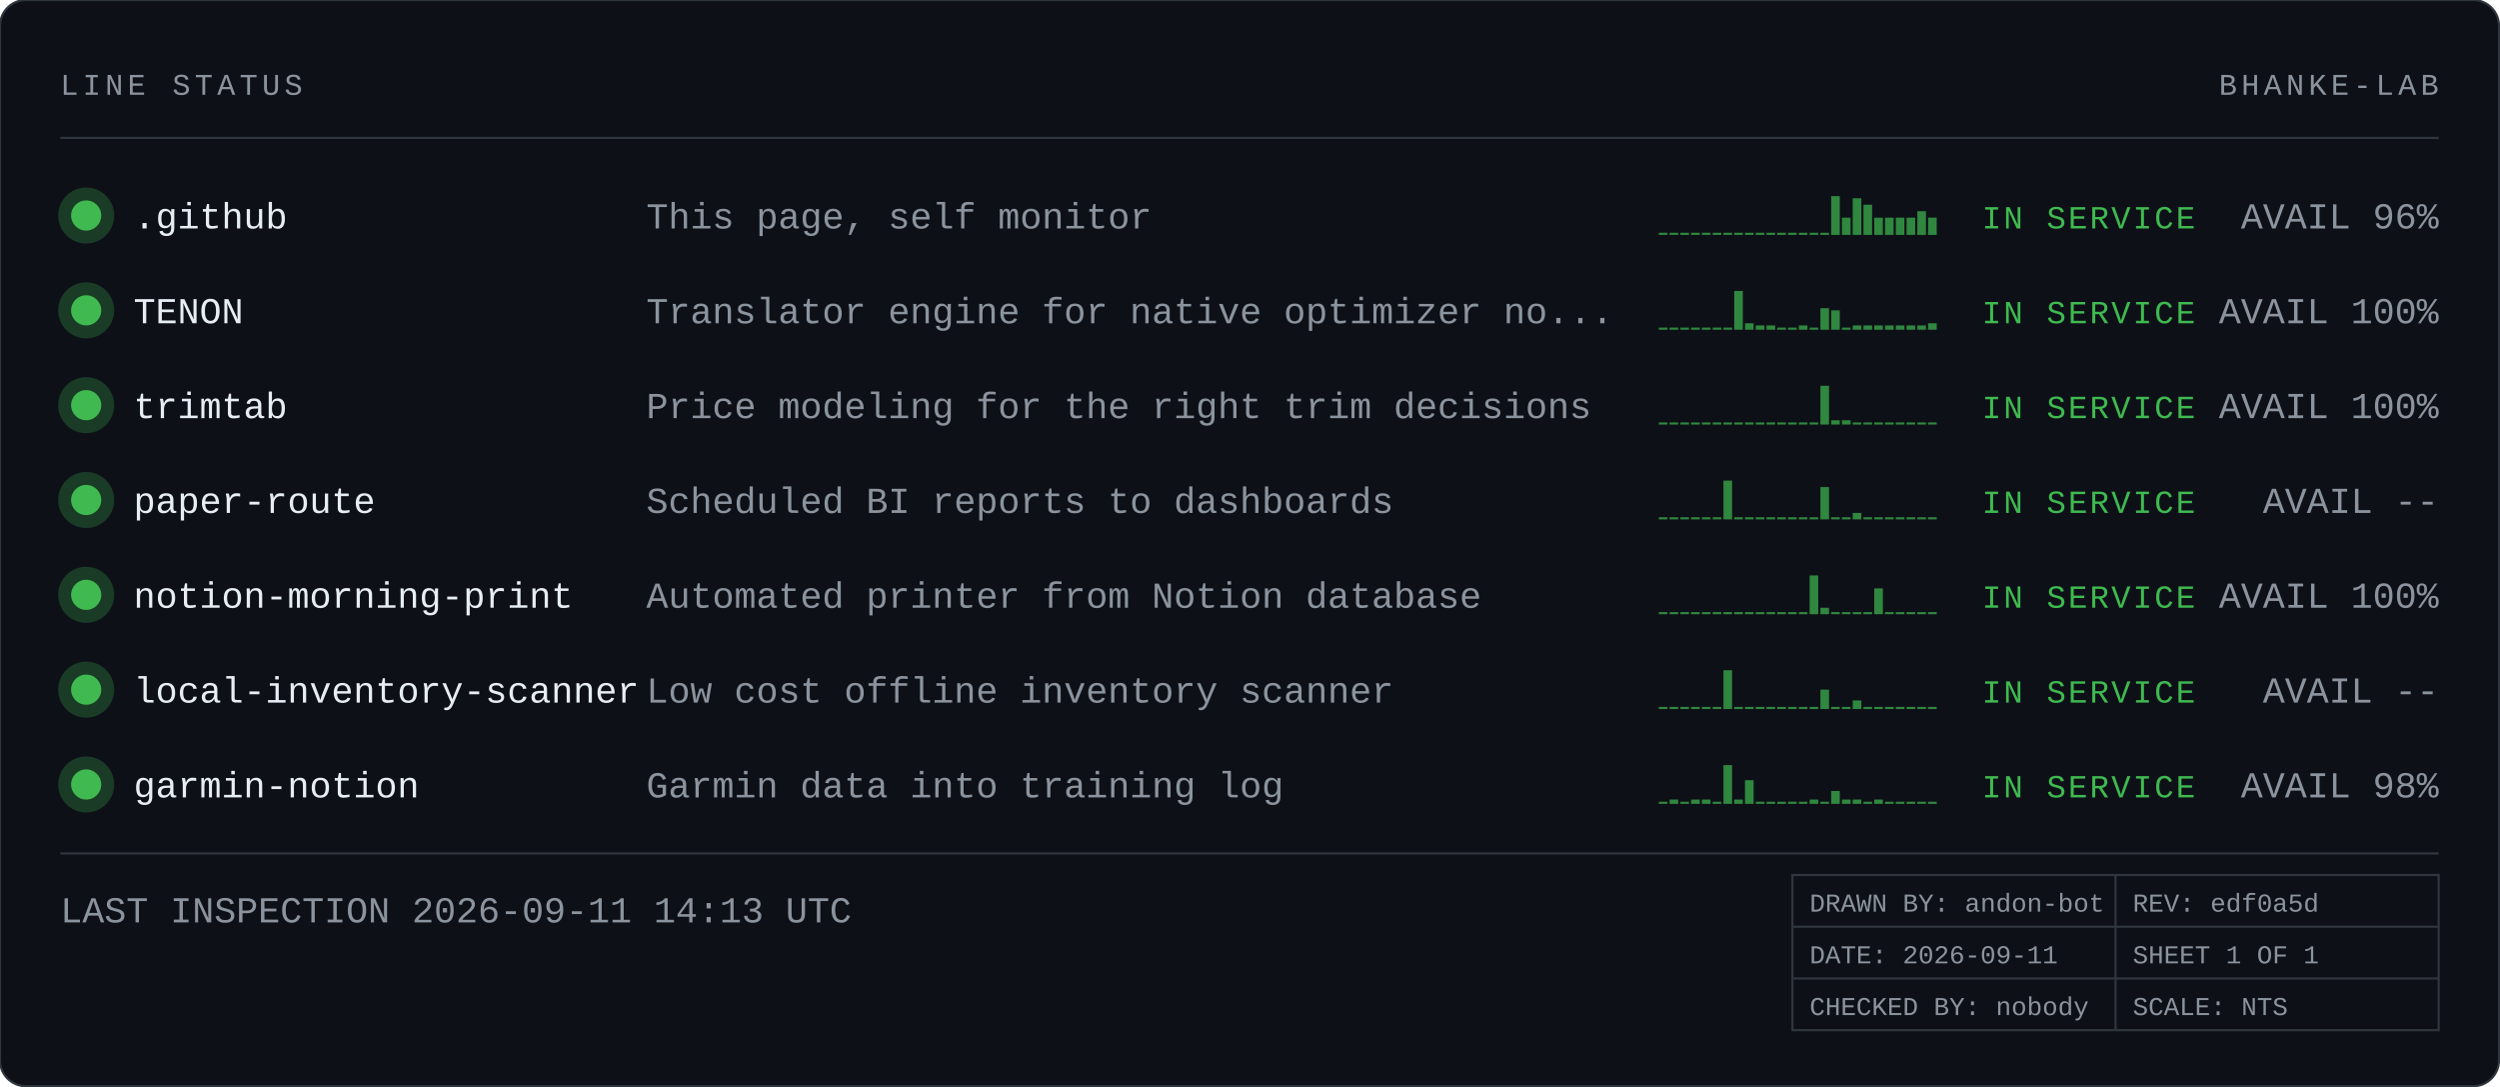
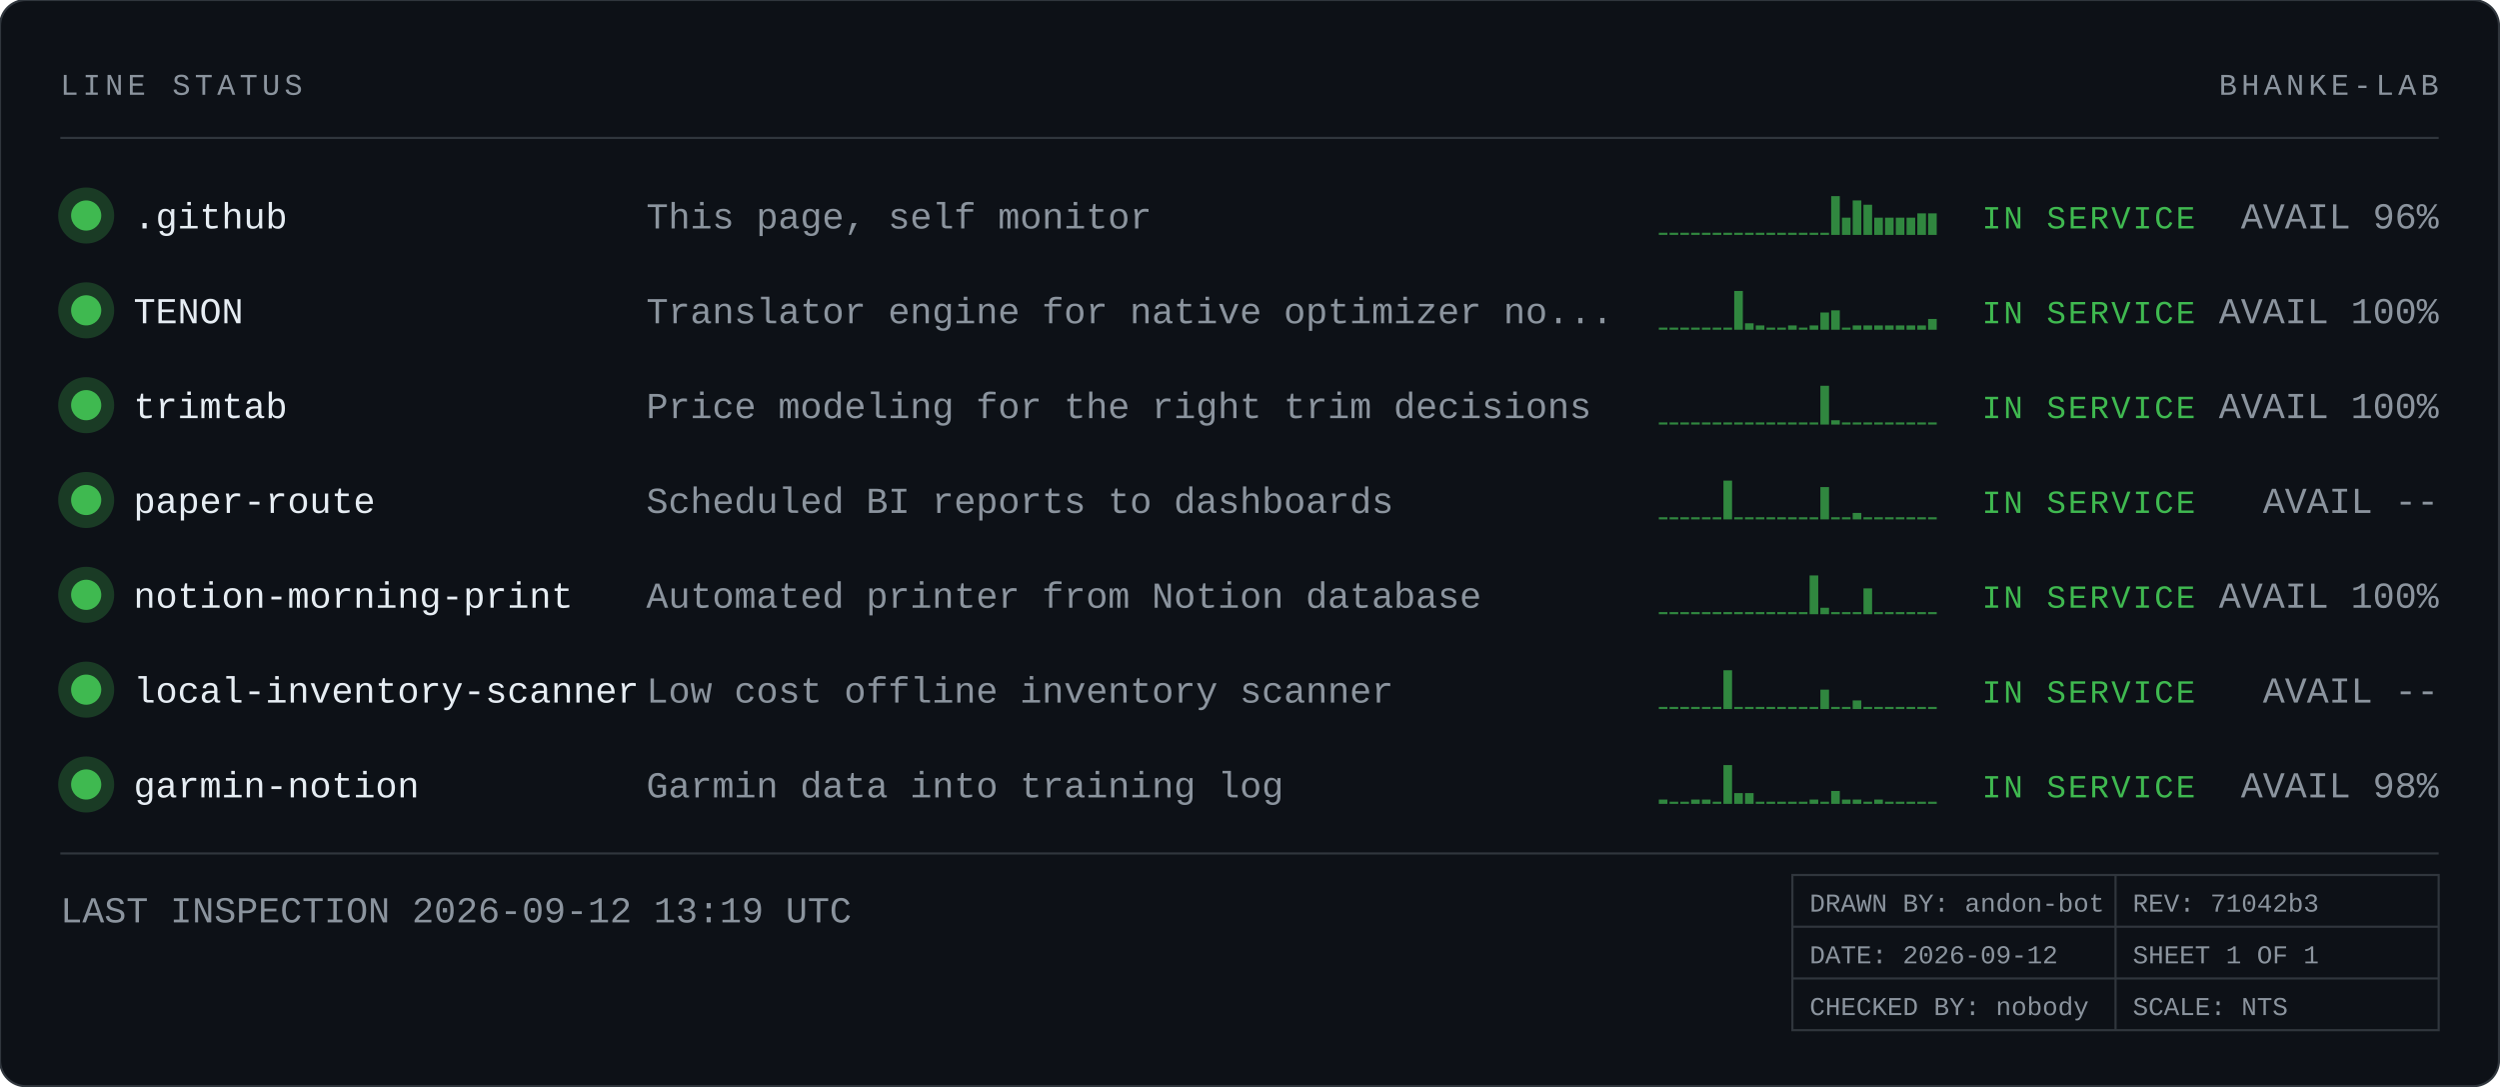
<svg xmlns="http://www.w3.org/2000/svg" width="1160" height="504" viewBox="0 0 1160 504" role="img" aria-label="Andon board">
  <style>
text { font-family: Consolas, 'Courier New', monospace; font-size: 17px; }
.hd { fill: #8b949e; font-size: 14px; letter-spacing: 2px; }
.name { fill: #e6edf3; }
.dim { fill: #8b949e; }
.st { font-size: 15px; letter-spacing: 1px; }
.tb { fill: #8b949e; font-size: 12px; }
</style>
  <rect x="0" y="0" width="1160" height="504" rx="12" fill="#0d1117" stroke="#30363d" />
  <text x="28" y="44" class="hd">LINE STATUS</text>
  <text x="1132" y="44" class="hd" text-anchor="end">BHANKE-LAB</text>
  <line x1="28" y1="64" x2="1132" y2="64" stroke="#30363d" />
  <circle cx="40" cy="100" r="13" fill="#3fb950" opacity="0.25" />
  <circle cx="40" cy="100" r="7" fill="#3fb950" />
  <text x="62" y="106" class="name">.github</text>
  <text x="300" y="106" class="dim">This page, self monitor</text>
  <rect x="770" y="108" width="4" height="1" fill="#3fb950" opacity="0.7" />
  <rect x="775" y="108" width="4" height="1" fill="#3fb950" opacity="0.7" />
  <rect x="780" y="108" width="4" height="1" fill="#3fb950" opacity="0.7" />
  <rect x="785" y="108" width="4" height="1" fill="#3fb950" opacity="0.7" />
  <rect x="790" y="108" width="4" height="1" fill="#3fb950" opacity="0.7" />
  <rect x="795" y="108" width="4" height="1" fill="#3fb950" opacity="0.7" />
  <rect x="800" y="108" width="4" height="1" fill="#3fb950" opacity="0.7" />
  <rect x="805" y="108" width="4" height="1" fill="#3fb950" opacity="0.7" />
  <rect x="810" y="108" width="4" height="1" fill="#3fb950" opacity="0.7" />
  <rect x="815" y="108" width="4" height="1" fill="#3fb950" opacity="0.7" />
  <rect x="820" y="108" width="4" height="1" fill="#3fb950" opacity="0.7" />
  <rect x="825" y="108" width="4" height="1" fill="#3fb950" opacity="0.7" />
  <rect x="830" y="108" width="4" height="1" fill="#3fb950" opacity="0.7" />
  <rect x="835" y="108" width="4" height="1" fill="#3fb950" opacity="0.7" />
  <rect x="840" y="108" width="4" height="1" fill="#3fb950" opacity="0.7" />
  <rect x="845" y="108" width="4" height="1" fill="#3fb950" opacity="0.7" />
  <rect x="850" y="91" width="4" height="18" fill="#3fb950" opacity="0.7" />
  <rect x="855" y="101" width="4" height="8" fill="#3fb950" opacity="0.7" />
-   <rect x="860" y="92" width="4" height="17" fill="#3fb950" opacity="0.7" />
+   <rect x="860" y="93" width="4" height="16" fill="#3fb950" opacity="0.7" />
  <rect x="865" y="95" width="4" height="14" fill="#3fb950" opacity="0.7" />
  <rect x="870" y="101" width="4" height="8" fill="#3fb950" opacity="0.7" />
  <rect x="875" y="101" width="4" height="8" fill="#3fb950" opacity="0.7" />
  <rect x="880" y="101" width="4" height="8" fill="#3fb950" opacity="0.7" />
  <rect x="885" y="101" width="4" height="8" fill="#3fb950" opacity="0.7" />
-   <rect x="890" y="98" width="4" height="11" fill="#3fb950" opacity="0.7" />
-   <rect x="895" y="101" width="4" height="8" fill="#3fb950" opacity="0.7" />
+   <rect x="890" y="99" width="4" height="10" fill="#3fb950" opacity="0.7" />
+   <rect x="895" y="99" width="4" height="10" fill="#3fb950" opacity="0.7" />
  <text x="920" y="106" class="st" fill="#3fb950">IN SERVICE</text>
  <text x="1132" y="106" class="dim" text-anchor="end">AVAIL 96%</text>
  <circle cx="40" cy="144" r="13" fill="#3fb950" opacity="0.25" />
  <circle cx="40" cy="144" r="7" fill="#3fb950" />
  <text x="62" y="150" class="name">TENON</text>
  <text x="300" y="150" class="dim">Translator engine for native optimizer no...</text>
  <rect x="770" y="152" width="4" height="1" fill="#3fb950" opacity="0.7" />
  <rect x="775" y="152" width="4" height="1" fill="#3fb950" opacity="0.7" />
  <rect x="780" y="152" width="4" height="1" fill="#3fb950" opacity="0.7" />
  <rect x="785" y="152" width="4" height="1" fill="#3fb950" opacity="0.7" />
  <rect x="790" y="152" width="4" height="1" fill="#3fb950" opacity="0.7" />
  <rect x="795" y="152" width="4" height="1" fill="#3fb950" opacity="0.7" />
  <rect x="800" y="152" width="4" height="1" fill="#3fb950" opacity="0.7" />
  <rect x="805" y="135" width="4" height="18" fill="#3fb950" opacity="0.7" />
  <rect x="810" y="150" width="4" height="3" fill="#3fb950" opacity="0.7" />
  <rect x="815" y="151" width="4" height="2" fill="#3fb950" opacity="0.7" />
-   <rect x="820" y="151" width="4" height="2" fill="#3fb950" opacity="0.7" />
+   <rect x="820" y="152" width="4" height="1" fill="#3fb950" opacity="0.7" />
  <rect x="825" y="152" width="4" height="1" fill="#3fb950" opacity="0.7" />
-   <rect x="830" y="152" width="4" height="1" fill="#3fb950" opacity="0.7" />
-   <rect x="835" y="151" width="4" height="2" fill="#3fb950" opacity="0.7" />
-   <rect x="840" y="152" width="4" height="1" fill="#3fb950" opacity="0.7" />
-   <rect x="845" y="143" width="4" height="10" fill="#3fb950" opacity="0.7" />
+   <rect x="830" y="151" width="4" height="2" fill="#3fb950" opacity="0.7" />
+   <rect x="835" y="152" width="4" height="1" fill="#3fb950" opacity="0.7" />
+   <rect x="840" y="151" width="4" height="2" fill="#3fb950" opacity="0.7" />
+   <rect x="845" y="145" width="4" height="8" fill="#3fb950" opacity="0.7" />
  <rect x="850" y="144" width="4" height="9" fill="#3fb950" opacity="0.7" />
  <rect x="855" y="152" width="4" height="1" fill="#3fb950" opacity="0.7" />
  <rect x="860" y="151" width="4" height="2" fill="#3fb950" opacity="0.7" />
  <rect x="865" y="151" width="4" height="2" fill="#3fb950" opacity="0.7" />
  <rect x="870" y="151" width="4" height="2" fill="#3fb950" opacity="0.7" />
  <rect x="875" y="151" width="4" height="2" fill="#3fb950" opacity="0.7" />
  <rect x="880" y="151" width="4" height="2" fill="#3fb950" opacity="0.7" />
  <rect x="885" y="151" width="4" height="2" fill="#3fb950" opacity="0.7" />
  <rect x="890" y="151" width="4" height="2" fill="#3fb950" opacity="0.7" />
-   <rect x="895" y="150" width="4" height="3" fill="#3fb950" opacity="0.7" />
+   <rect x="895" y="148" width="4" height="5" fill="#3fb950" opacity="0.7" />
  <text x="920" y="150" class="st" fill="#3fb950">IN SERVICE</text>
  <text x="1132" y="150" class="dim" text-anchor="end">AVAIL 100%</text>
  <circle cx="40" cy="188" r="13" fill="#3fb950" opacity="0.25" />
  <circle cx="40" cy="188" r="7" fill="#3fb950" />
  <text x="62" y="194" class="name">trimtab</text>
  <text x="300" y="194" class="dim">Price modeling for the right trim decisions</text>
  <rect x="770" y="196" width="4" height="1" fill="#3fb950" opacity="0.7" />
  <rect x="775" y="196" width="4" height="1" fill="#3fb950" opacity="0.7" />
  <rect x="780" y="196" width="4" height="1" fill="#3fb950" opacity="0.7" />
  <rect x="785" y="196" width="4" height="1" fill="#3fb950" opacity="0.7" />
  <rect x="790" y="196" width="4" height="1" fill="#3fb950" opacity="0.7" />
  <rect x="795" y="196" width="4" height="1" fill="#3fb950" opacity="0.7" />
  <rect x="800" y="196" width="4" height="1" fill="#3fb950" opacity="0.7" />
  <rect x="805" y="196" width="4" height="1" fill="#3fb950" opacity="0.7" />
  <rect x="810" y="196" width="4" height="1" fill="#3fb950" opacity="0.7" />
  <rect x="815" y="196" width="4" height="1" fill="#3fb950" opacity="0.7" />
  <rect x="820" y="196" width="4" height="1" fill="#3fb950" opacity="0.7" />
  <rect x="825" y="196" width="4" height="1" fill="#3fb950" opacity="0.7" />
  <rect x="830" y="196" width="4" height="1" fill="#3fb950" opacity="0.7" />
  <rect x="835" y="196" width="4" height="1" fill="#3fb950" opacity="0.7" />
  <rect x="840" y="196" width="4" height="1" fill="#3fb950" opacity="0.7" />
  <rect x="845" y="179" width="4" height="18" fill="#3fb950" opacity="0.7" />
  <rect x="850" y="195" width="4" height="2" fill="#3fb950" opacity="0.7" />
-   <rect x="855" y="195" width="4" height="2" fill="#3fb950" opacity="0.7" />
+   <rect x="855" y="196" width="4" height="1" fill="#3fb950" opacity="0.7" />
  <rect x="860" y="196" width="4" height="1" fill="#3fb950" opacity="0.7" />
  <rect x="865" y="196" width="4" height="1" fill="#3fb950" opacity="0.7" />
  <rect x="870" y="196" width="4" height="1" fill="#3fb950" opacity="0.7" />
  <rect x="875" y="196" width="4" height="1" fill="#3fb950" opacity="0.7" />
  <rect x="880" y="196" width="4" height="1" fill="#3fb950" opacity="0.7" />
  <rect x="885" y="196" width="4" height="1" fill="#3fb950" opacity="0.7" />
  <rect x="890" y="196" width="4" height="1" fill="#3fb950" opacity="0.7" />
  <rect x="895" y="196" width="4" height="1" fill="#3fb950" opacity="0.7" />
  <text x="920" y="194" class="st" fill="#3fb950">IN SERVICE</text>
  <text x="1132" y="194" class="dim" text-anchor="end">AVAIL 100%</text>
  <circle cx="40" cy="232" r="13" fill="#3fb950" opacity="0.25" />
  <circle cx="40" cy="232" r="7" fill="#3fb950" />
  <text x="62" y="238" class="name">paper-route</text>
  <text x="300" y="238" class="dim">Scheduled BI reports to dashboards</text>
  <rect x="770" y="240" width="4" height="1" fill="#3fb950" opacity="0.7" />
  <rect x="775" y="240" width="4" height="1" fill="#3fb950" opacity="0.7" />
  <rect x="780" y="240" width="4" height="1" fill="#3fb950" opacity="0.7" />
  <rect x="785" y="240" width="4" height="1" fill="#3fb950" opacity="0.7" />
  <rect x="790" y="240" width="4" height="1" fill="#3fb950" opacity="0.7" />
  <rect x="795" y="240" width="4" height="1" fill="#3fb950" opacity="0.7" />
  <rect x="800" y="223" width="4" height="18" fill="#3fb950" opacity="0.7" />
  <rect x="805" y="240" width="4" height="1" fill="#3fb950" opacity="0.7" />
  <rect x="810" y="240" width="4" height="1" fill="#3fb950" opacity="0.7" />
  <rect x="815" y="240" width="4" height="1" fill="#3fb950" opacity="0.7" />
  <rect x="820" y="240" width="4" height="1" fill="#3fb950" opacity="0.7" />
  <rect x="825" y="240" width="4" height="1" fill="#3fb950" opacity="0.7" />
  <rect x="830" y="240" width="4" height="1" fill="#3fb950" opacity="0.7" />
  <rect x="835" y="240" width="4" height="1" fill="#3fb950" opacity="0.7" />
  <rect x="840" y="240" width="4" height="1" fill="#3fb950" opacity="0.7" />
  <rect x="845" y="226" width="4" height="15" fill="#3fb950" opacity="0.7" />
  <rect x="850" y="240" width="4" height="1" fill="#3fb950" opacity="0.7" />
  <rect x="855" y="240" width="4" height="1" fill="#3fb950" opacity="0.7" />
  <rect x="860" y="238" width="4" height="3" fill="#3fb950" opacity="0.7" />
  <rect x="865" y="240" width="4" height="1" fill="#3fb950" opacity="0.7" />
  <rect x="870" y="240" width="4" height="1" fill="#3fb950" opacity="0.7" />
  <rect x="875" y="240" width="4" height="1" fill="#3fb950" opacity="0.7" />
  <rect x="880" y="240" width="4" height="1" fill="#3fb950" opacity="0.7" />
  <rect x="885" y="240" width="4" height="1" fill="#3fb950" opacity="0.7" />
  <rect x="890" y="240" width="4" height="1" fill="#3fb950" opacity="0.7" />
  <rect x="895" y="240" width="4" height="1" fill="#3fb950" opacity="0.7" />
  <text x="920" y="238" class="st" fill="#3fb950">IN SERVICE</text>
  <text x="1132" y="238" class="dim" text-anchor="end">AVAIL --</text>
  <circle cx="40" cy="276" r="13" fill="#3fb950" opacity="0.25" />
  <circle cx="40" cy="276" r="7" fill="#3fb950" />
  <text x="62" y="282" class="name">notion-morning-print</text>
  <text x="300" y="282" class="dim">Automated printer from Notion database</text>
  <rect x="770" y="284" width="4" height="1" fill="#3fb950" opacity="0.7" />
  <rect x="775" y="284" width="4" height="1" fill="#3fb950" opacity="0.7" />
  <rect x="780" y="284" width="4" height="1" fill="#3fb950" opacity="0.7" />
  <rect x="785" y="284" width="4" height="1" fill="#3fb950" opacity="0.7" />
  <rect x="790" y="284" width="4" height="1" fill="#3fb950" opacity="0.7" />
  <rect x="795" y="284" width="4" height="1" fill="#3fb950" opacity="0.7" />
  <rect x="800" y="284" width="4" height="1" fill="#3fb950" opacity="0.7" />
  <rect x="805" y="284" width="4" height="1" fill="#3fb950" opacity="0.7" />
  <rect x="810" y="284" width="4" height="1" fill="#3fb950" opacity="0.7" />
  <rect x="815" y="284" width="4" height="1" fill="#3fb950" opacity="0.7" />
  <rect x="820" y="284" width="4" height="1" fill="#3fb950" opacity="0.7" />
  <rect x="825" y="284" width="4" height="1" fill="#3fb950" opacity="0.7" />
  <rect x="830" y="284" width="4" height="1" fill="#3fb950" opacity="0.7" />
  <rect x="835" y="284" width="4" height="1" fill="#3fb950" opacity="0.7" />
  <rect x="840" y="267" width="4" height="18" fill="#3fb950" opacity="0.7" />
  <rect x="845" y="282" width="4" height="3" fill="#3fb950" opacity="0.7" />
  <rect x="850" y="284" width="4" height="1" fill="#3fb950" opacity="0.7" />
  <rect x="855" y="284" width="4" height="1" fill="#3fb950" opacity="0.7" />
  <rect x="860" y="284" width="4" height="1" fill="#3fb950" opacity="0.7" />
-   <rect x="865" y="284" width="4" height="1" fill="#3fb950" opacity="0.7" />
-   <rect x="870" y="273" width="4" height="12" fill="#3fb950" opacity="0.7" />
+   <rect x="865" y="273" width="4" height="12" fill="#3fb950" opacity="0.7" />
+   <rect x="870" y="284" width="4" height="1" fill="#3fb950" opacity="0.7" />
  <rect x="875" y="284" width="4" height="1" fill="#3fb950" opacity="0.7" />
  <rect x="880" y="284" width="4" height="1" fill="#3fb950" opacity="0.7" />
  <rect x="885" y="284" width="4" height="1" fill="#3fb950" opacity="0.7" />
  <rect x="890" y="284" width="4" height="1" fill="#3fb950" opacity="0.7" />
  <rect x="895" y="284" width="4" height="1" fill="#3fb950" opacity="0.7" />
  <text x="920" y="282" class="st" fill="#3fb950">IN SERVICE</text>
  <text x="1132" y="282" class="dim" text-anchor="end">AVAIL 100%</text>
  <circle cx="40" cy="320" r="13" fill="#3fb950" opacity="0.25" />
  <circle cx="40" cy="320" r="7" fill="#3fb950" />
  <text x="62" y="326" class="name">local-inventory-scanner</text>
  <text x="300" y="326" class="dim">Low cost offline inventory scanner</text>
  <rect x="770" y="328" width="4" height="1" fill="#3fb950" opacity="0.7" />
  <rect x="775" y="328" width="4" height="1" fill="#3fb950" opacity="0.7" />
  <rect x="780" y="328" width="4" height="1" fill="#3fb950" opacity="0.7" />
  <rect x="785" y="328" width="4" height="1" fill="#3fb950" opacity="0.7" />
  <rect x="790" y="328" width="4" height="1" fill="#3fb950" opacity="0.7" />
  <rect x="795" y="328" width="4" height="1" fill="#3fb950" opacity="0.7" />
  <rect x="800" y="311" width="4" height="18" fill="#3fb950" opacity="0.7" />
  <rect x="805" y="328" width="4" height="1" fill="#3fb950" opacity="0.7" />
  <rect x="810" y="328" width="4" height="1" fill="#3fb950" opacity="0.7" />
  <rect x="815" y="328" width="4" height="1" fill="#3fb950" opacity="0.7" />
  <rect x="820" y="328" width="4" height="1" fill="#3fb950" opacity="0.7" />
  <rect x="825" y="328" width="4" height="1" fill="#3fb950" opacity="0.7" />
  <rect x="830" y="328" width="4" height="1" fill="#3fb950" opacity="0.7" />
  <rect x="835" y="328" width="4" height="1" fill="#3fb950" opacity="0.7" />
  <rect x="840" y="328" width="4" height="1" fill="#3fb950" opacity="0.7" />
  <rect x="845" y="320" width="4" height="9" fill="#3fb950" opacity="0.7" />
  <rect x="850" y="328" width="4" height="1" fill="#3fb950" opacity="0.7" />
  <rect x="855" y="328" width="4" height="1" fill="#3fb950" opacity="0.7" />
  <rect x="860" y="325" width="4" height="4" fill="#3fb950" opacity="0.7" />
  <rect x="865" y="328" width="4" height="1" fill="#3fb950" opacity="0.7" />
  <rect x="870" y="328" width="4" height="1" fill="#3fb950" opacity="0.7" />
  <rect x="875" y="328" width="4" height="1" fill="#3fb950" opacity="0.7" />
  <rect x="880" y="328" width="4" height="1" fill="#3fb950" opacity="0.7" />
  <rect x="885" y="328" width="4" height="1" fill="#3fb950" opacity="0.7" />
  <rect x="890" y="328" width="4" height="1" fill="#3fb950" opacity="0.7" />
  <rect x="895" y="328" width="4" height="1" fill="#3fb950" opacity="0.7" />
  <text x="920" y="326" class="st" fill="#3fb950">IN SERVICE</text>
  <text x="1132" y="326" class="dim" text-anchor="end">AVAIL --</text>
  <circle cx="40" cy="364" r="13" fill="#3fb950" opacity="0.25" />
  <circle cx="40" cy="364" r="7" fill="#3fb950" />
  <text x="62" y="370" class="name">garmin-notion</text>
  <text x="300" y="370" class="dim">Garmin data into training log</text>
-   <rect x="770" y="372" width="4" height="1" fill="#3fb950" opacity="0.7" />
-   <rect x="775" y="371" width="4" height="2" fill="#3fb950" opacity="0.7" />
+   <rect x="770" y="371" width="4" height="2" fill="#3fb950" opacity="0.7" />
+   <rect x="775" y="372" width="4" height="1" fill="#3fb950" opacity="0.7" />
  <rect x="780" y="372" width="4" height="1" fill="#3fb950" opacity="0.7" />
  <rect x="785" y="371" width="4" height="2" fill="#3fb950" opacity="0.7" />
  <rect x="790" y="371" width="4" height="2" fill="#3fb950" opacity="0.7" />
  <rect x="795" y="372" width="4" height="1" fill="#3fb950" opacity="0.7" />
  <rect x="800" y="355" width="4" height="18" fill="#3fb950" opacity="0.7" />
-   <rect x="805" y="371" width="4" height="2" fill="#3fb950" opacity="0.7" />
-   <rect x="810" y="362" width="4" height="11" fill="#3fb950" opacity="0.7" />
+   <rect x="805" y="368" width="4" height="5" fill="#3fb950" opacity="0.7" />
+   <rect x="810" y="368" width="4" height="5" fill="#3fb950" opacity="0.7" />
  <rect x="815" y="372" width="4" height="1" fill="#3fb950" opacity="0.7" />
  <rect x="820" y="372" width="4" height="1" fill="#3fb950" opacity="0.7" />
  <rect x="825" y="372" width="4" height="1" fill="#3fb950" opacity="0.7" />
  <rect x="830" y="372" width="4" height="1" fill="#3fb950" opacity="0.7" />
  <rect x="835" y="372" width="4" height="1" fill="#3fb950" opacity="0.7" />
  <rect x="840" y="371" width="4" height="2" fill="#3fb950" opacity="0.7" />
  <rect x="845" y="372" width="4" height="1" fill="#3fb950" opacity="0.7" />
  <rect x="850" y="367" width="4" height="6" fill="#3fb950" opacity="0.7" />
  <rect x="855" y="371" width="4" height="2" fill="#3fb950" opacity="0.7" />
  <rect x="860" y="371" width="4" height="2" fill="#3fb950" opacity="0.7" />
  <rect x="865" y="372" width="4" height="1" fill="#3fb950" opacity="0.7" />
  <rect x="870" y="371" width="4" height="2" fill="#3fb950" opacity="0.7" />
  <rect x="875" y="372" width="4" height="1" fill="#3fb950" opacity="0.7" />
  <rect x="880" y="372" width="4" height="1" fill="#3fb950" opacity="0.7" />
  <rect x="885" y="372" width="4" height="1" fill="#3fb950" opacity="0.7" />
  <rect x="890" y="372" width="4" height="1" fill="#3fb950" opacity="0.7" />
  <rect x="895" y="372" width="4" height="1" fill="#3fb950" opacity="0.7" />
  <text x="920" y="370" class="st" fill="#3fb950">IN SERVICE</text>
  <text x="1132" y="370" class="dim" text-anchor="end">AVAIL 98%</text>
  <line x1="28" y1="396" x2="1132" y2="396" stroke="#30363d" />
-   <text x="28" y="428" class="dim">LAST INSPECTION 2026-09-11 14:13 UTC</text>
+   <text x="28" y="428" class="dim">LAST INSPECTION 2026-09-12 13:19 UTC</text>
  <rect x="832" y="406" width="300" height="72" fill="none" stroke="#30363d" />
  <line x1="832" y1="430" x2="1132" y2="430" stroke="#30363d" />
  <line x1="832" y1="454" x2="1132" y2="454" stroke="#30363d" />
  <line x1="982" y1="406" x2="982" y2="478" stroke="#30363d" />
  <text x="840" y="423" class="tb">DRAWN BY: andon-bot</text>
-   <text x="990" y="423" class="tb">REV: edf0a5d</text>
-   <text x="840" y="447" class="tb">DATE: 2026-09-11</text>
+   <text x="990" y="423" class="tb">REV: 71042b3</text>
+   <text x="840" y="447" class="tb">DATE: 2026-09-12</text>
  <text x="990" y="447" class="tb">SHEET 1 OF 1</text>
  <text x="840" y="471" class="tb">CHECKED BY: nobody</text>
  <text x="990" y="471" class="tb">SCALE: NTS</text>
</svg>
